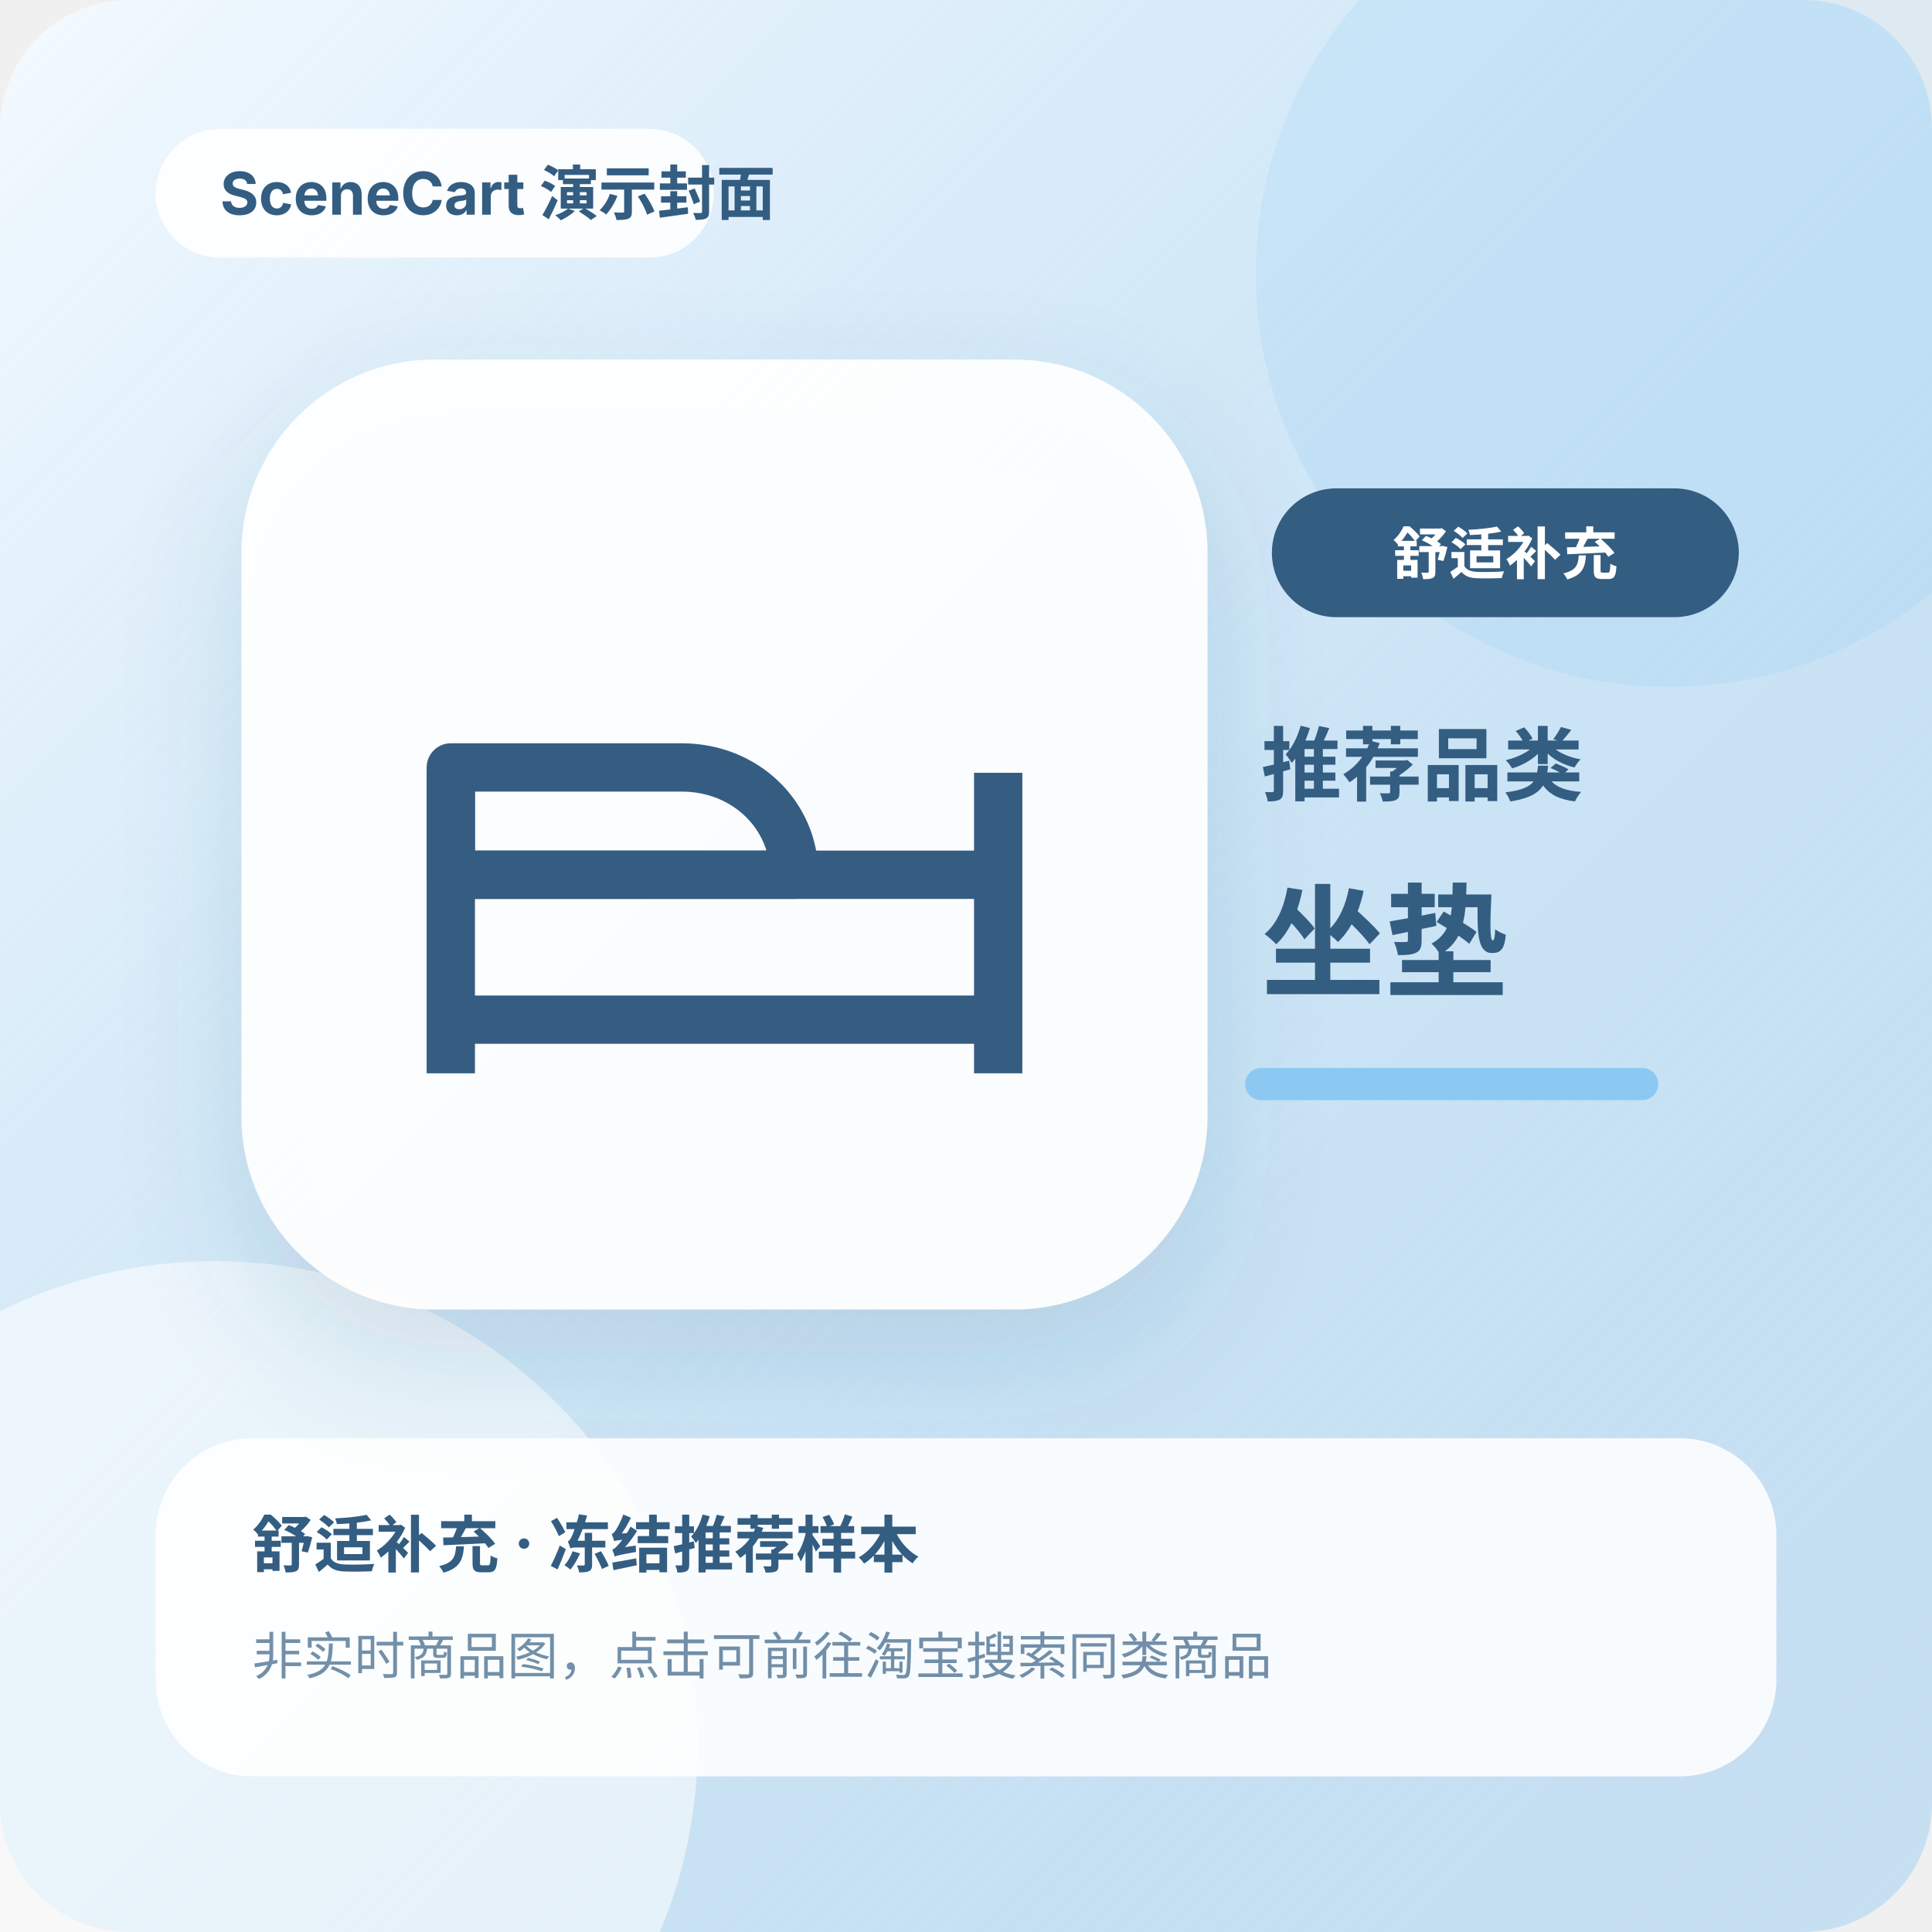
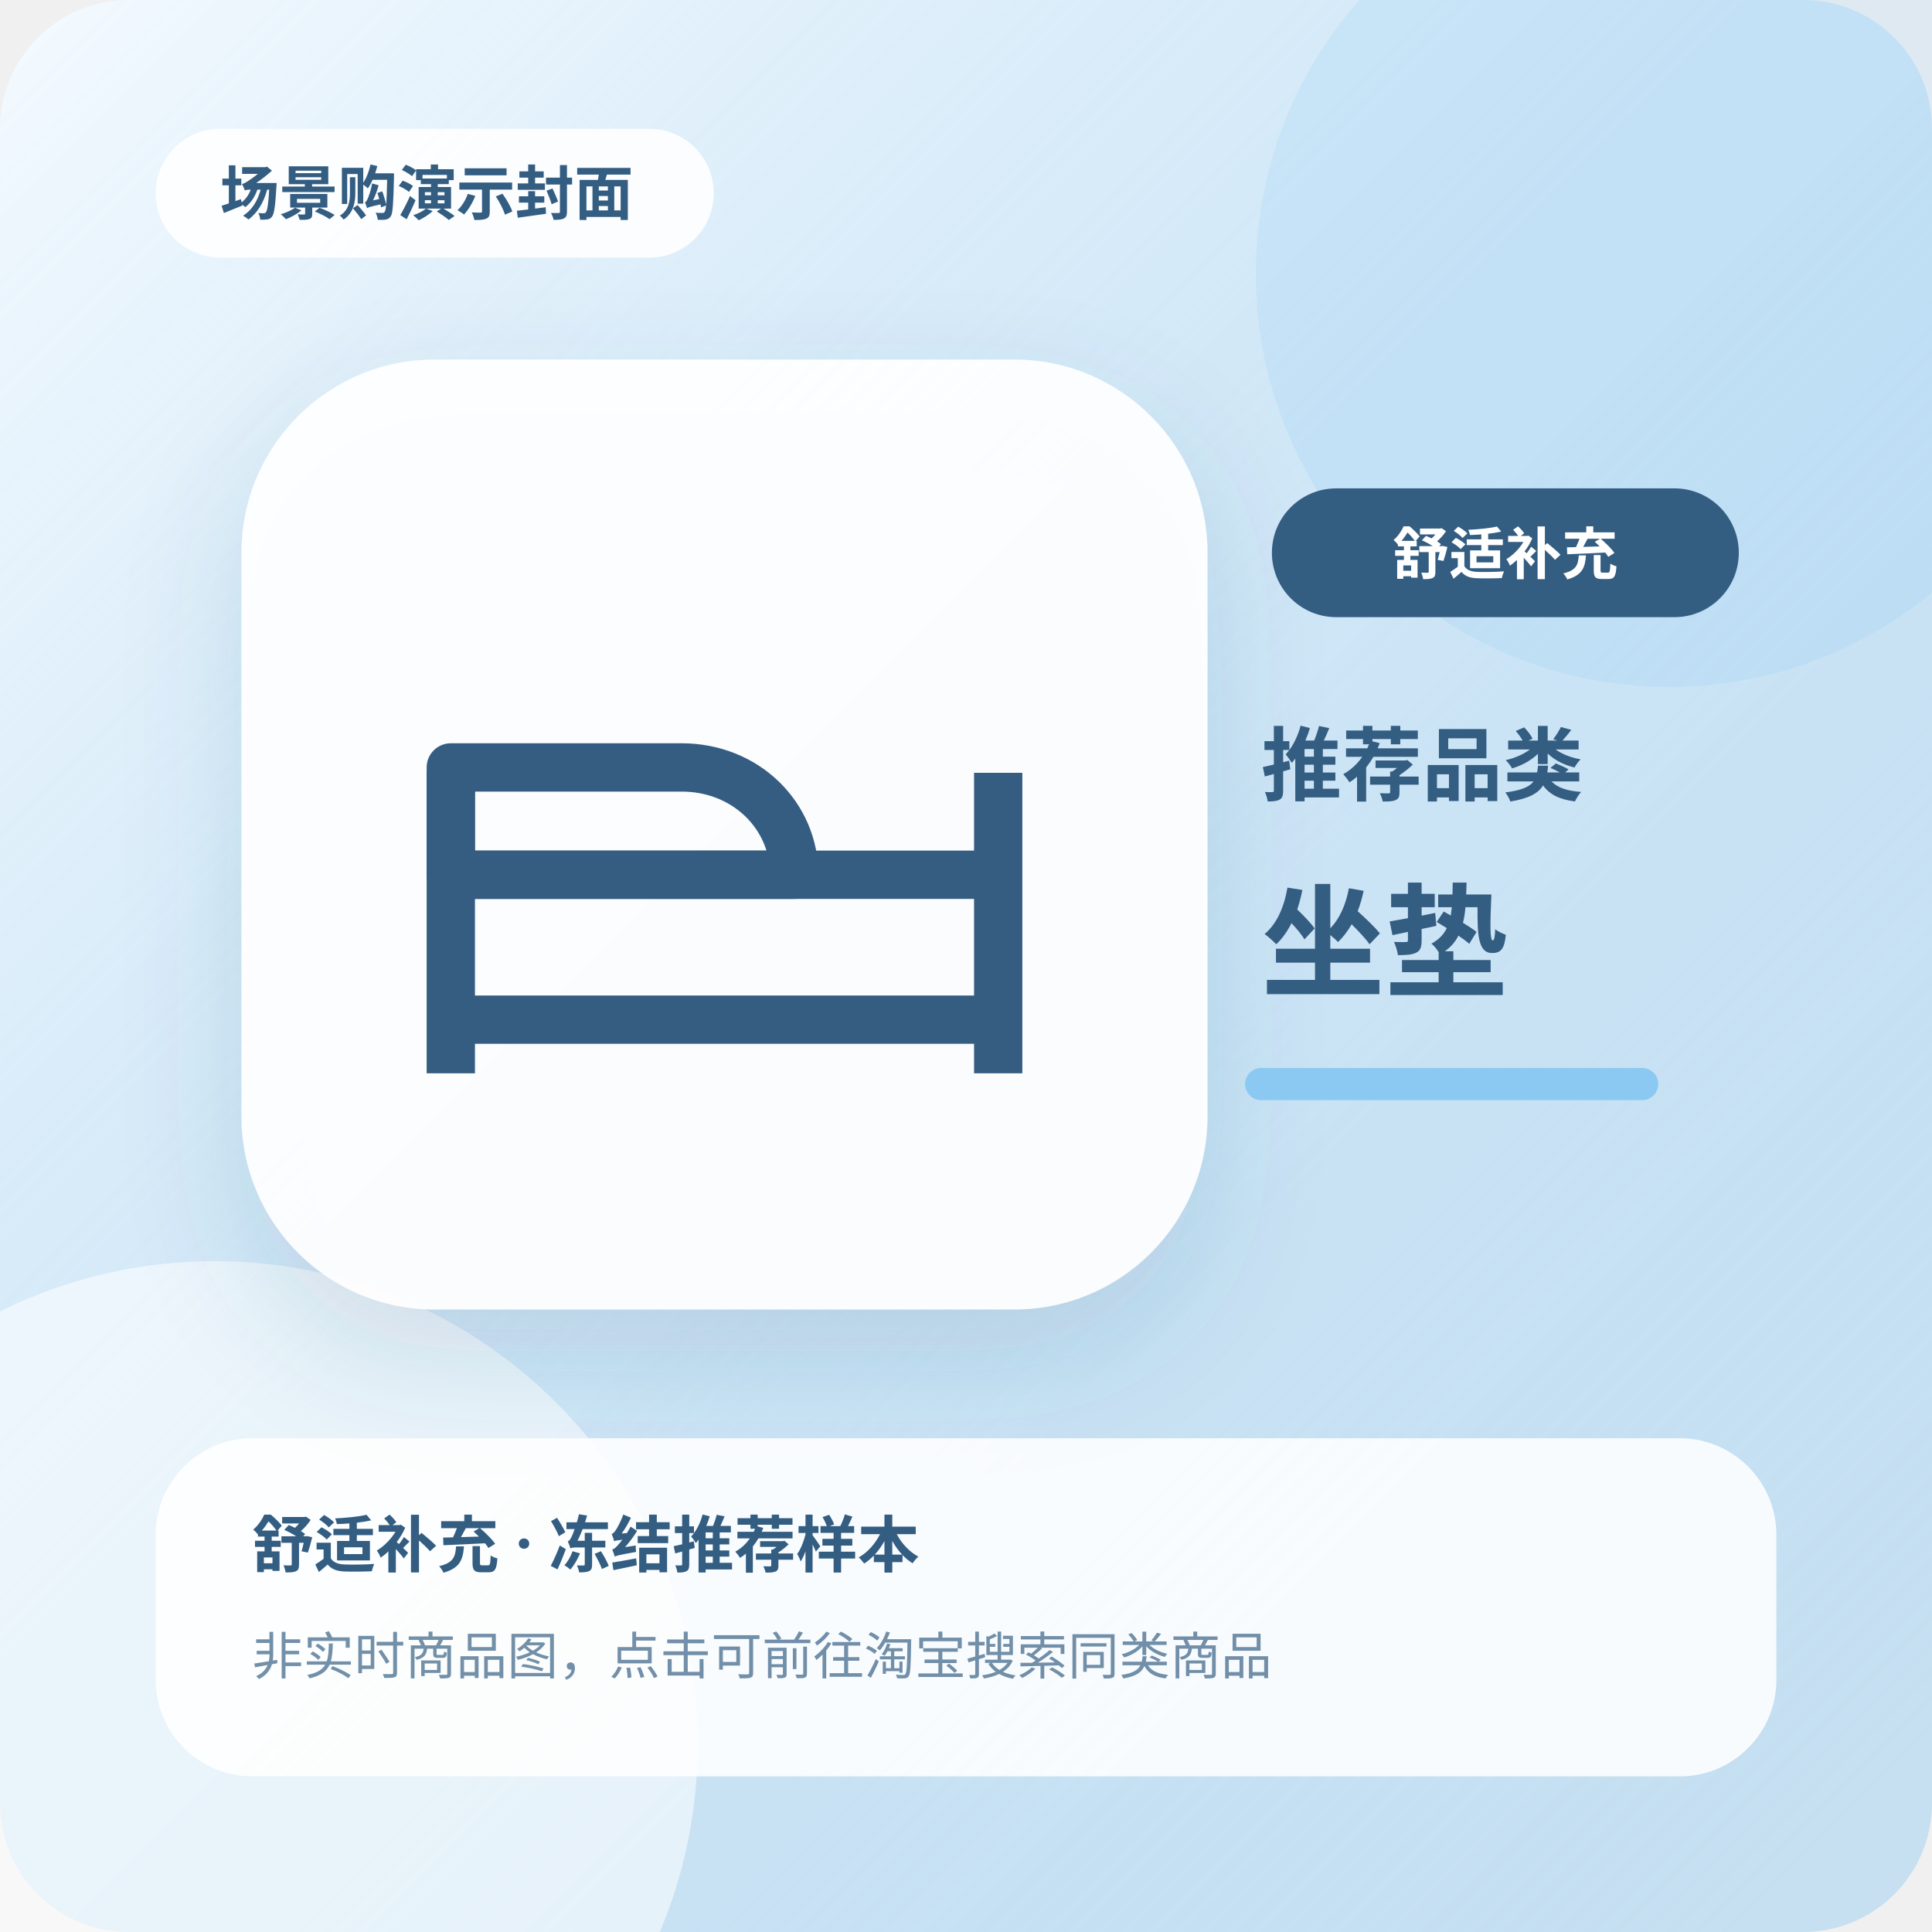
<svg xmlns="http://www.w3.org/2000/svg" width="720" height="720" viewBox="0 0 720 720">
  <defs>
    <linearGradient id="bg" x1="0" y1="0" x2="1" y2="1">
      <stop offset="0" stop-color="#F4FAFF" />
      <stop offset="1" stop-color="#8CC9F2" stop-opacity=".42" />
    </linearGradient>
    <filter id="shadow" x="-30%" y="-30%" width="160%" height="160%">
      <feDropShadow dx="0" dy="18" stdDeviation="22" flood-color="#345D82" flood-opacity=".16" />
    </filter>
  </defs>
  <rect width="720" height="720" rx="48" fill="url(#bg)" />
  <circle cx="622" cy="102" r="154" fill="#8CC9F2" opacity=".18" />
  <circle cx="80" cy="650" r="180" fill="#FFFFFF" opacity=".55" />
  <rect x="58" y="48" width="208" height="48" rx="24" fill="#FFFFFF" opacity=".88" />
-   <text x="82" y="80" fill="#345D82" font-size="22" font-weight="700" font-family="-apple-system,BlinkMacSystemFont,'PingFang SC','Microsoft YaHei',sans-serif">SceneCart 演示封面</text>
+   <text x="82" y="80" fill="#345D82" font-size="22" font-weight="700" font-family="-apple-system,BlinkMacSystemFont,'PingFang SC','Microsoft YaHei',sans-serif">场景购演示封面</text>
  <g filter="url(#shadow)">
    <rect x="90" y="134" width="360" height="354" rx="72" fill="#FFFFFF" opacity=".92" />
    <path d="M168 288v112m204-112v112M168 326h204v54H168z" fill="none" stroke="#345D82" stroke-width="18" stroke-linejoin="round" />
    <path d="M168 286h86c24 0 42 18 42 40H168v-40Z" fill="none" stroke="#345D82" stroke-width="18" stroke-linejoin="round" />
  </g>
  <rect x="474" y="182" width="174" height="48" rx="24" fill="#345D82" />
  <text x="561" y="214" text-anchor="middle" fill="#FFFFFF" font-size="21" font-weight="700" font-family="-apple-system,BlinkMacSystemFont,'PingFang SC','Microsoft YaHei',sans-serif">舒适补充</text>
  <text x="470" y="296" fill="#345D82" font-size="30" font-weight="650" font-family="-apple-system,BlinkMacSystemFont,'PingFang SC','Microsoft YaHei',sans-serif">推荐品类</text>
  <text x="470" y="368" fill="#345D82" font-size="46" font-weight="800" font-family="-apple-system,BlinkMacSystemFont,'PingFang SC','Microsoft YaHei',sans-serif">坐垫</text>
  <path d="M470 404h142" stroke="#8CC9F2" stroke-width="12" stroke-linecap="round" />
  <rect x="58" y="536" width="604" height="126" rx="36" fill="#FFFFFF" opacity=".88" />
  <text x="94" y="584" fill="#345D82" font-size="23" font-weight="700" font-family="-apple-system,BlinkMacSystemFont,'PingFang SC','Microsoft YaHei',sans-serif">舒适补充 · 冻结推荐样本</text>
  <text x="94" y="624" fill="#345D82" fill-opacity=".68" font-size="19" font-family="-apple-system,BlinkMacSystemFont,'PingFang SC','Microsoft YaHei',sans-serif">非实时商品图，点击可前往淘宝搜索同类商品</text>
</svg>
